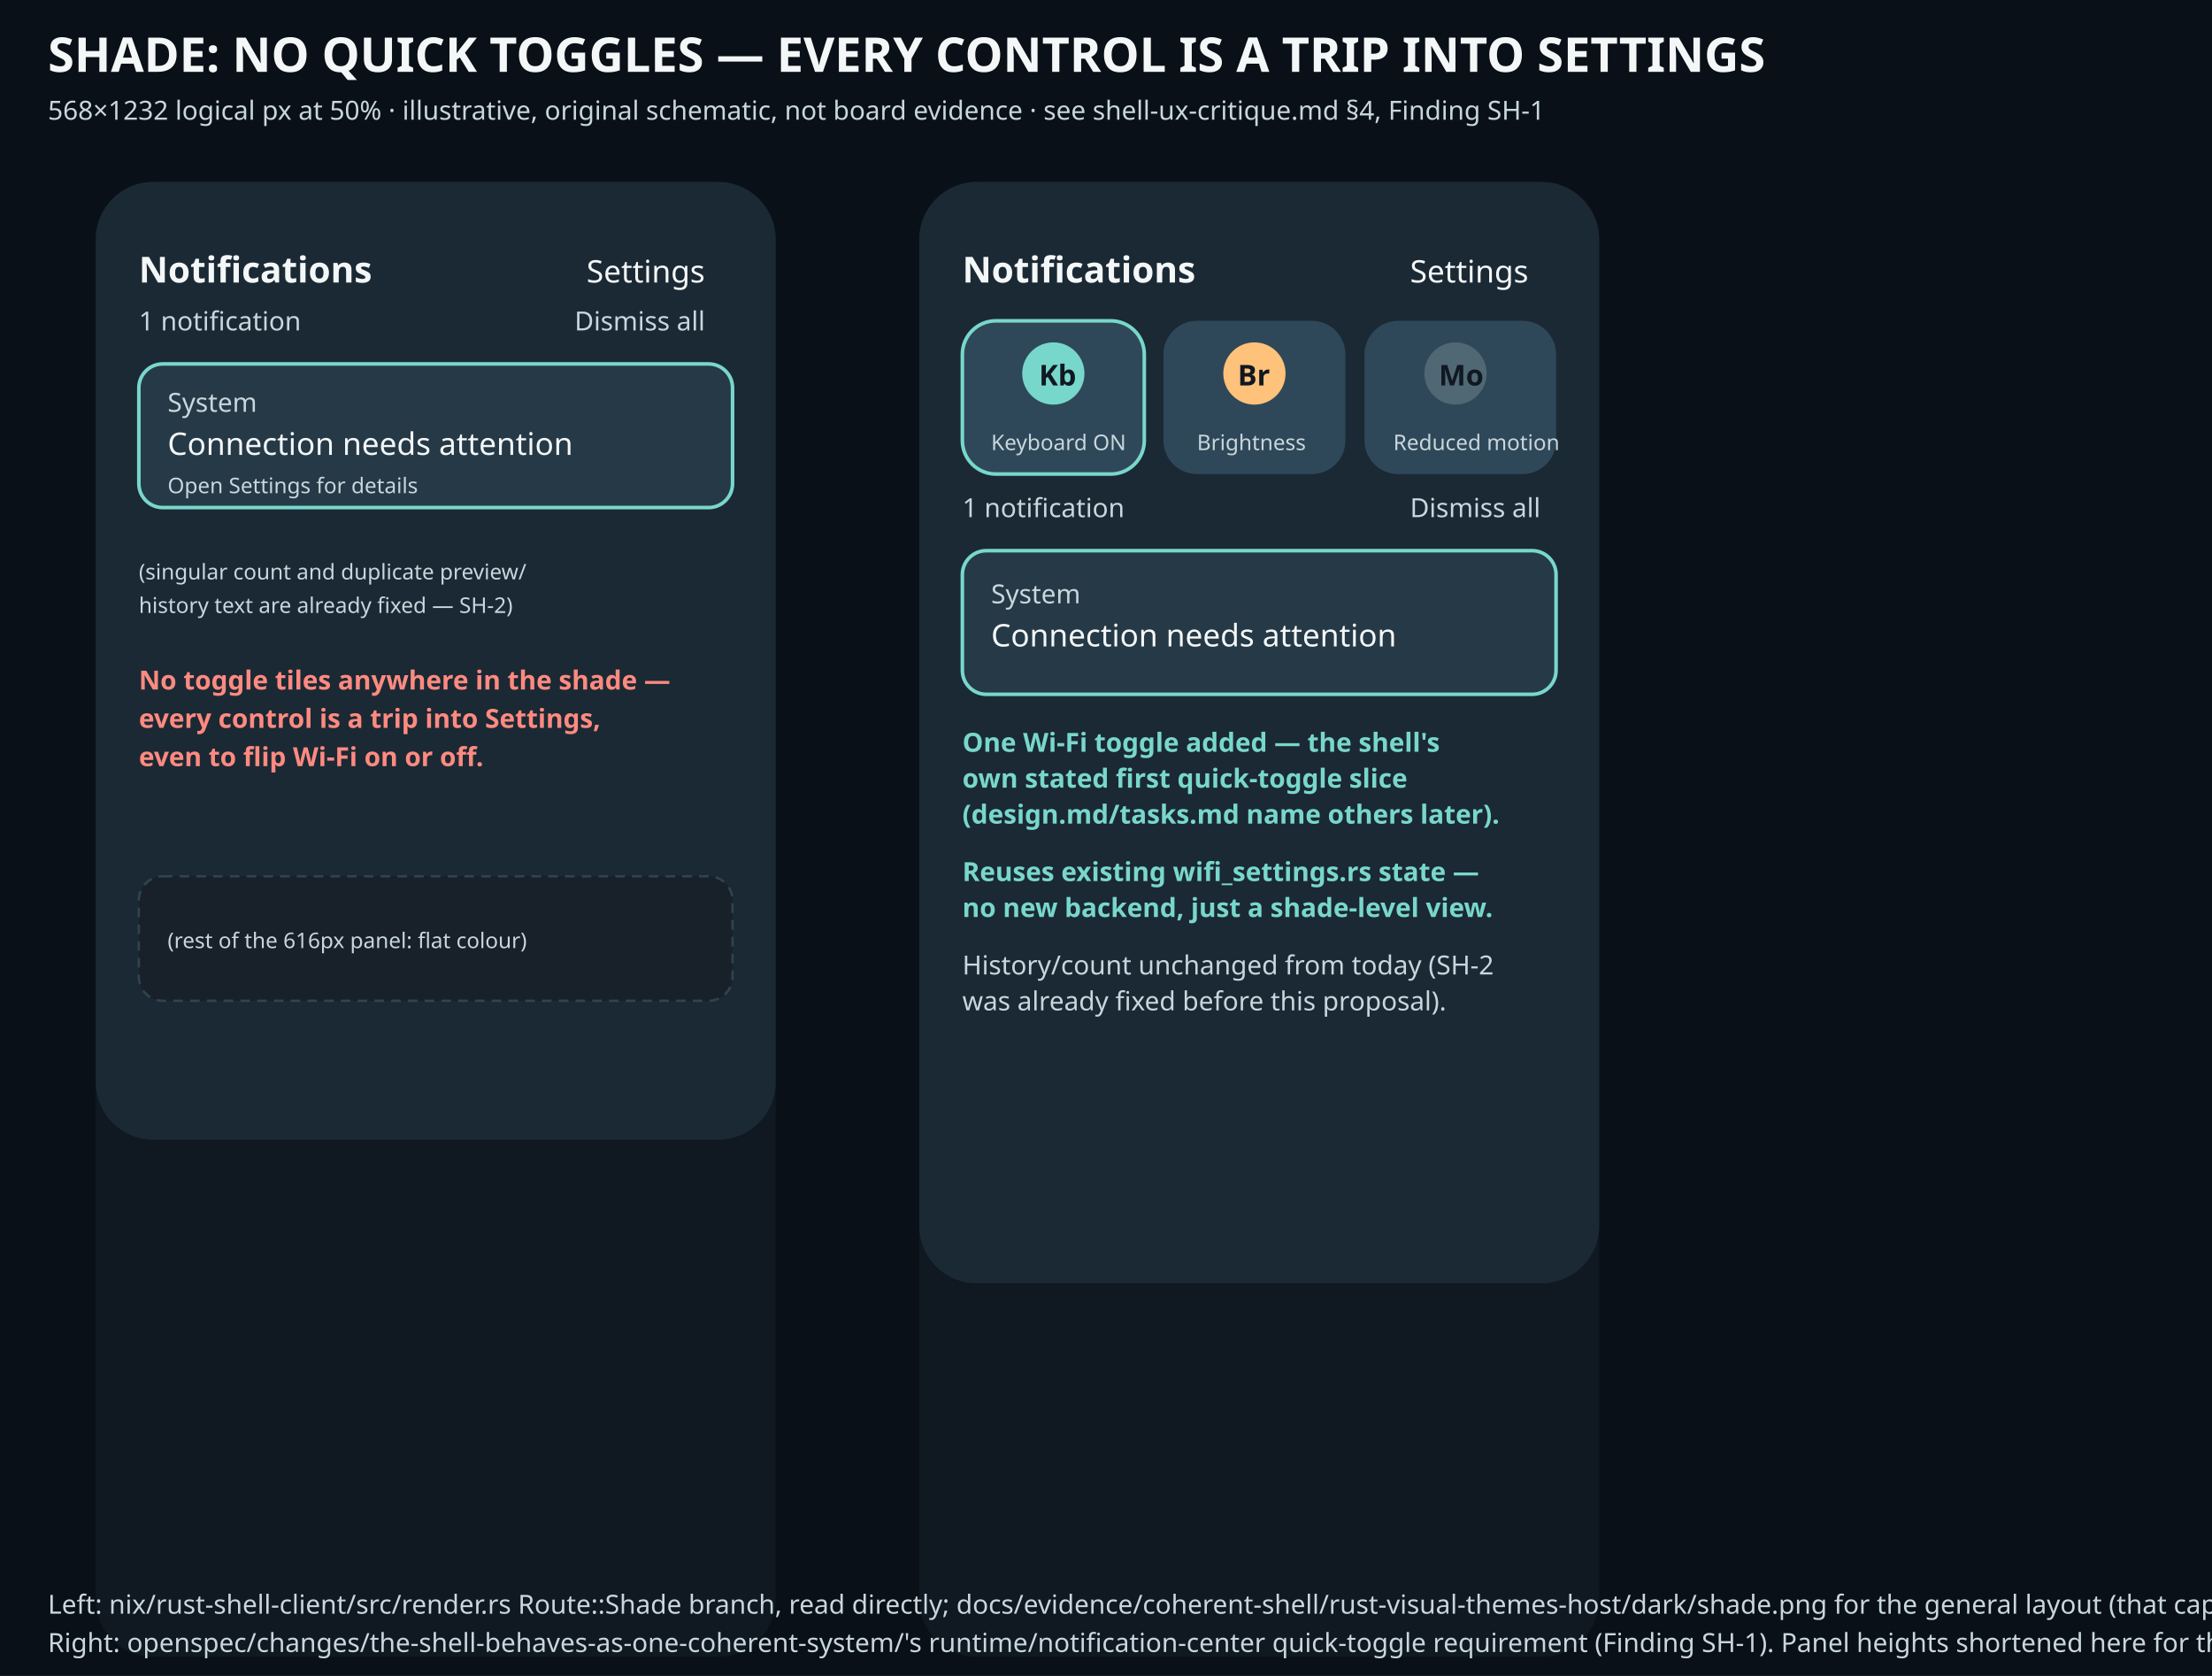
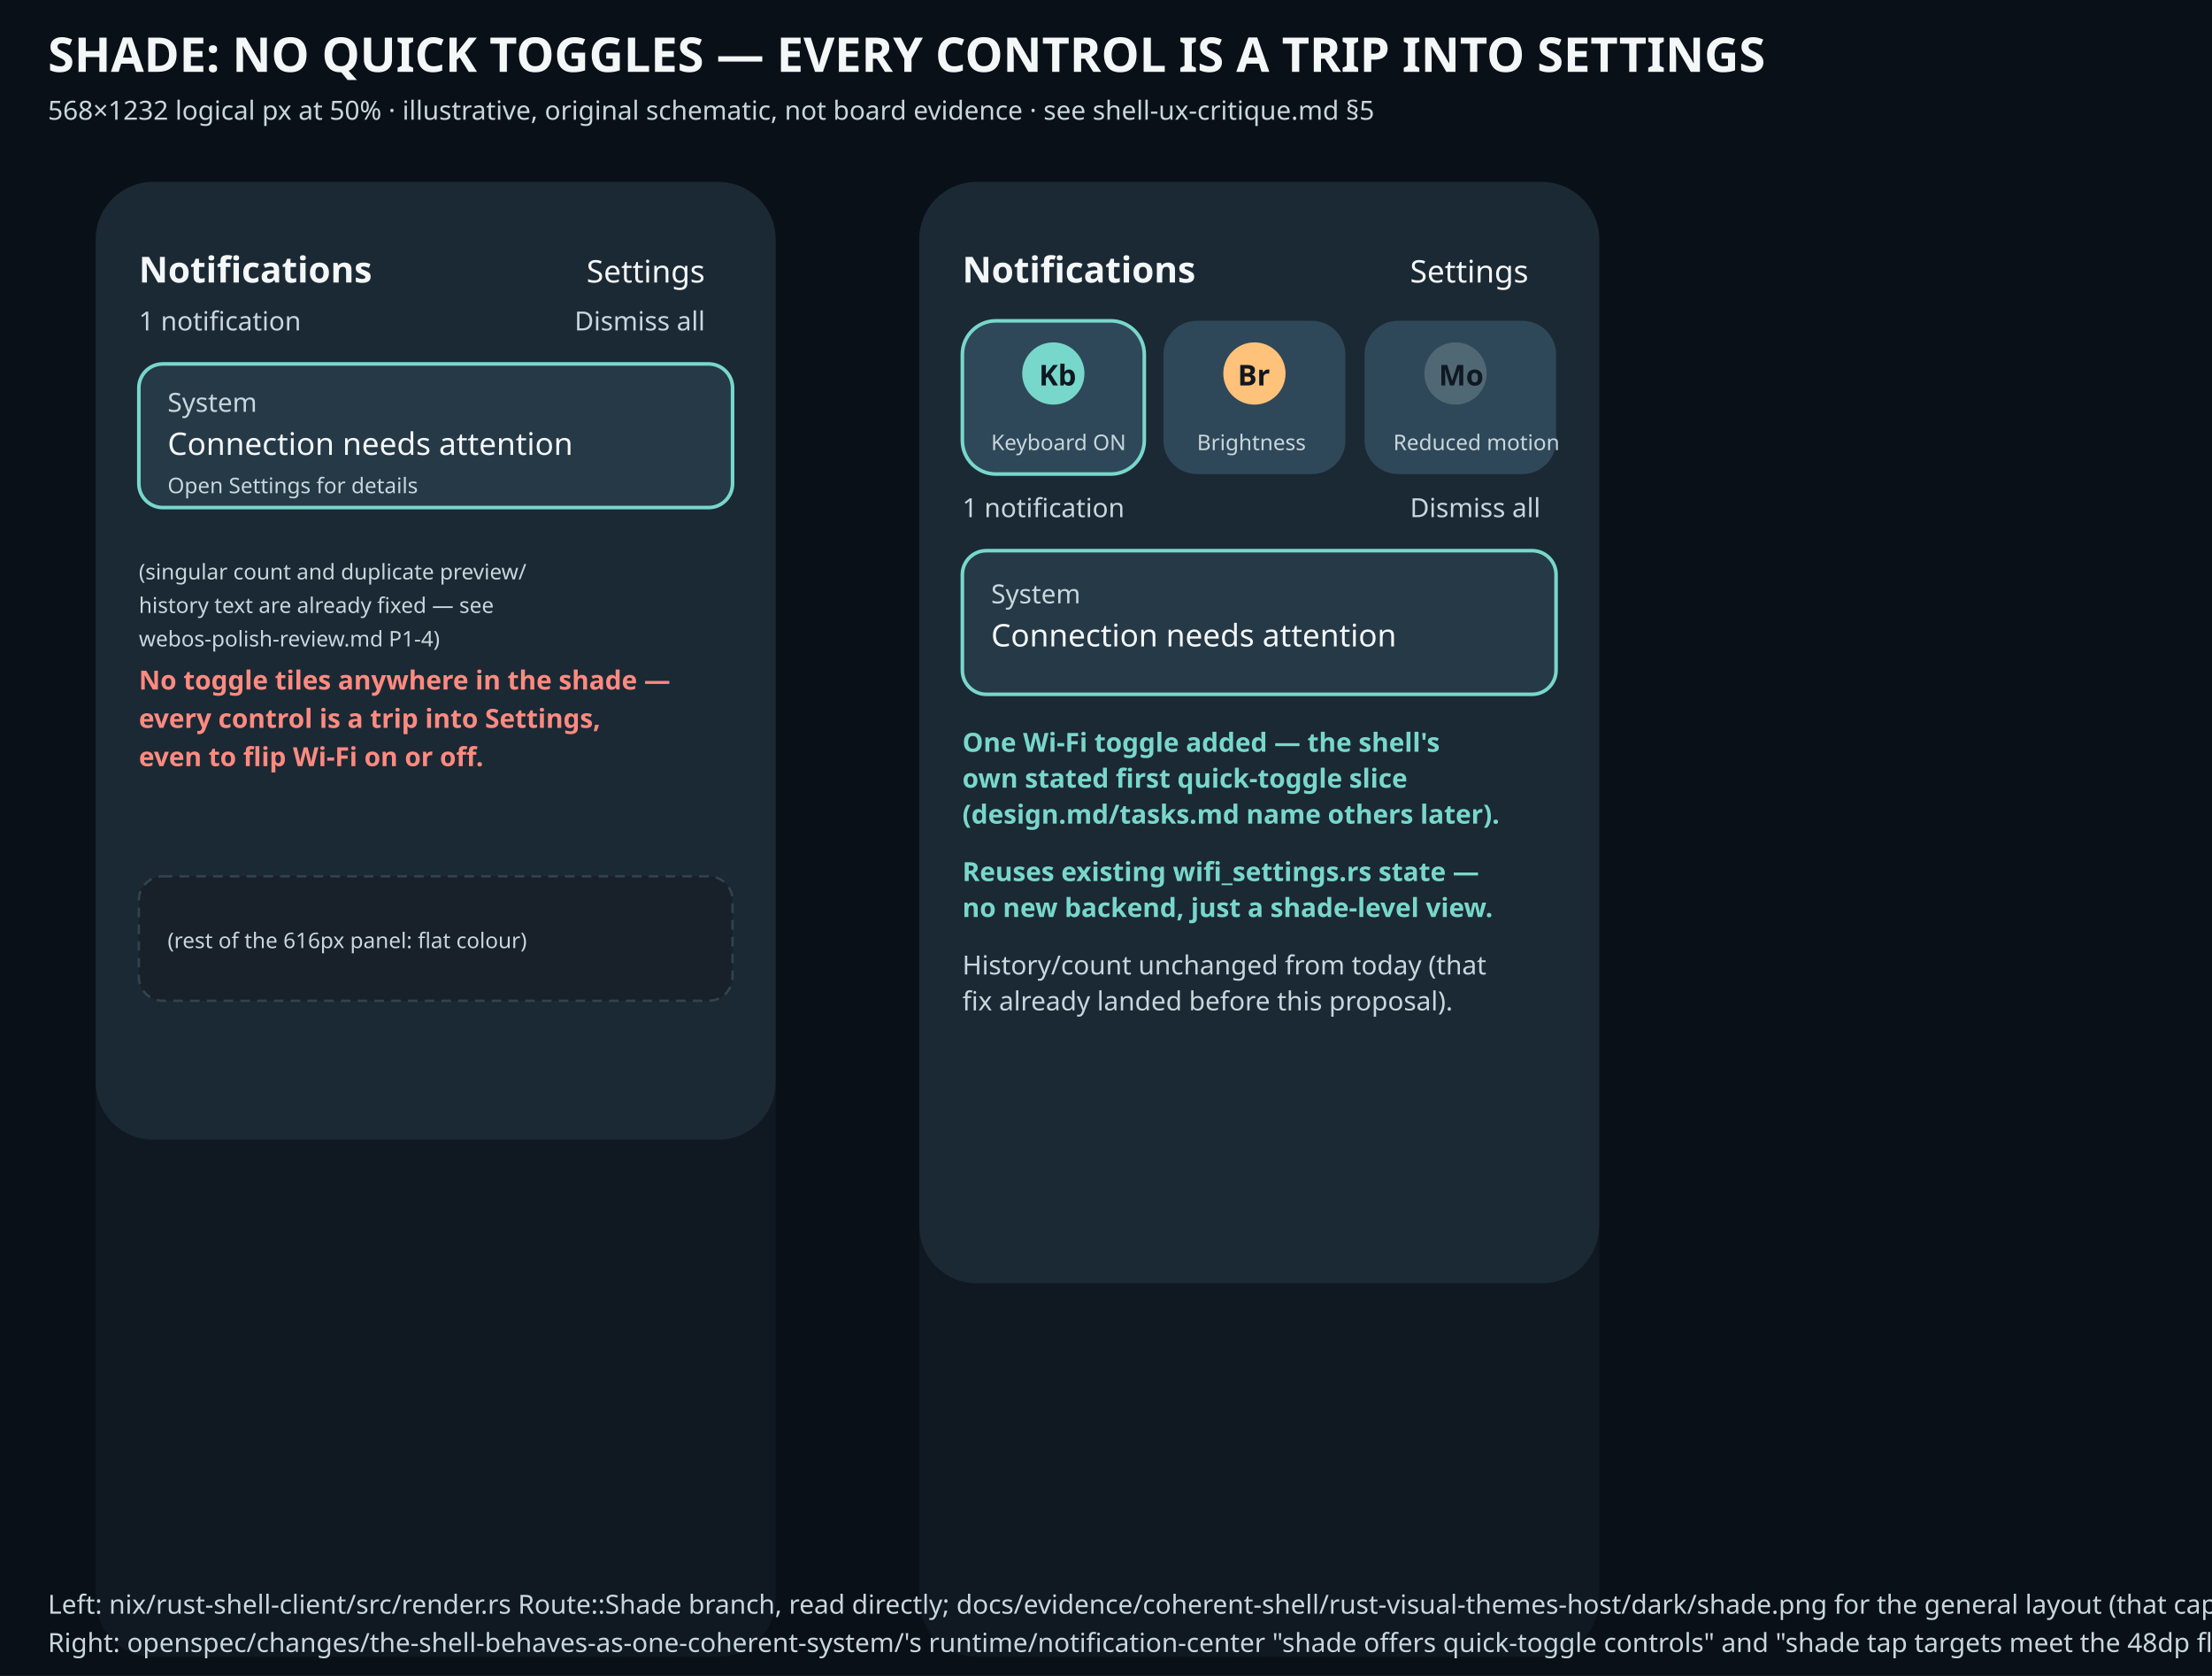
- <svg xmlns="http://www.w3.org/2000/svg" width="924" height="700" viewBox="0 0 924 700" role="img" aria-label="Today's shade with duplicate preview and no toggles, next to a shade with quick toggles and deduplicated history">
+ <svg xmlns="http://www.w3.org/2000/svg" width="924" height="700" viewBox="0 0 924 700" role="img" aria-label="Today's shade with no quick toggles, next to a shade with a Wi-Fi quick toggle added">
  <defs>
    <style>
.bg{fill:#0a1017}.phone{fill:#101822}.surface{fill:#1b2934}.card{fill:#263946}.tile{fill:#2f4859}
.text{fill:#f4f7f8}.muted{fill:#c8d7dd}.teal{fill:#78d7cb}.amber{fill:#ffc27a}
.title{font:700 20px sans-serif;fill:#f4f7f8}.head{font:700 15px sans-serif;fill:#f4f7f8}
.body{font:13px sans-serif;fill:#f4f7f8}.hint{font:11px sans-serif;fill:#c8d7dd}.tiny{font:9px sans-serif;fill:#c8d7dd}
.badtag{font:700 11px sans-serif;fill:#ff8a80}.goodtag{font:700 11px sans-serif;fill:#78d7cb}
.icon{font:700 12px sans-serif;fill:#101822}
</style>
    <g id="frame">
      <rect width="284" height="616" rx="24" class="phone" />
      <rect x="125" y="10" width="34" height="4" rx="2" class="muted" />
    </g>
  </defs>
  <rect width="924" height="700" class="bg" />
  <text x="20" y="30" class="title">SHADE: NO QUICK TOGGLES — EVERY CONTROL IS A TRIP INTO SETTINGS</text>
-   <text x="20" y="50" class="hint">568×1232 logical px at 50% · illustrative, original schematic, not board evidence · see shell-ux-critique.md §4, Finding SH-1</text>
+   <text x="20" y="50" class="hint">568×1232 logical px at 50% · illustrative, original schematic, not board evidence · see shell-ux-critique.md §5</text>
  <g transform="translate(40 76)">
    <use href="#frame" />
    <rect x="0" y="0" width="284" height="400" rx="24" class="surface" />
    <text x="18" y="42" class="head">Notifications</text>
    <text x="205" y="42" class="body" fill="#78d7cb">Settings</text>
    <text x="18" y="62" class="hint">1 notification</text>
    <text x="200" y="62" class="hint">Dismiss all</text>
    <rect x="18" y="76" width="248" height="60" rx="10" class="card" stroke="#78d7cb" stroke-width="1.5" />
    <text x="30" y="96" class="hint" fill="#78d7cb">System</text>
    <text x="30" y="114" class="body">Connection needs attention</text>
    <text x="30" y="130" class="tiny">Open Settings for details</text>
    <text x="18" y="166" class="tiny" fill="#7a8a92">(singular count and duplicate preview/</text>
-     <text x="18" y="180" class="tiny" fill="#7a8a92">history text are already fixed — SH-2)</text>
+     <text x="18" y="180" class="tiny" fill="#7a8a92">history text are already fixed — see</text>
+     <text x="18" y="194" class="tiny" fill="#7a8a92">webos-polish-review.md P1-4)</text>
    <text x="18" y="212" class="badtag">No toggle tiles anywhere in the shade —</text>
    <text x="18" y="228" class="badtag">every control is a trip into Settings,</text>
    <text x="18" y="244" class="badtag">even to flip Wi-Fi on or off.</text>
    <rect x="18" y="290" width="248" height="52" rx="10" fill="#182029" stroke="#31434e" stroke-dasharray="4 3" />
    <text x="30" y="320" class="tiny" fill="#7a8a92">(rest of the 616px panel: flat colour)</text>
  </g>
  <g transform="translate(384 76)">
    <use href="#frame" />
    <rect x="0" y="0" width="284" height="460" rx="24" class="surface" />
    <text x="18" y="42" class="head">Notifications</text>
    <text x="205" y="42" class="body" fill="#78d7cb">Settings</text>
    <rect x="18" y="58" width="76" height="64" rx="14" class="tile" stroke="#78d7cb" stroke-width="1.5" />
    <circle cx="56" cy="80" r="13" class="teal" />
    <text x="50" y="85" class="icon">Kb</text>
    <text x="30" y="112" class="tiny">Keyboard ON</text>
    <rect x="102" y="58" width="76" height="64" rx="14" class="tile" />
    <circle cx="140" cy="80" r="13" class="amber" />
    <text x="133" y="85" class="icon">Br</text>
    <text x="116" y="112" class="tiny">Brightness</text>
    <rect x="186" y="58" width="80" height="64" rx="14" class="tile" />
    <circle cx="224" cy="80" r="13" fill="#506873" />
    <text x="217" y="85" class="icon">Mo</text>
    <text x="198" y="112" class="tiny">Reduced motion</text>
    <text x="18" y="140" class="hint">1 notification</text>
    <text x="205" y="140" class="hint">Dismiss all</text>
    <rect x="18" y="154" width="248" height="60" rx="10" class="card" stroke="#78d7cb" stroke-width="1.5" />
    <text x="30" y="176" class="hint" fill="#78d7cb">System</text>
    <text x="30" y="194" class="body">Connection needs attention</text>
    <text x="18" y="238" class="goodtag">One Wi-Fi toggle added — the shell's</text>
    <text x="18" y="253" class="goodtag">own stated first quick-toggle slice</text>
    <text x="18" y="268" class="goodtag">(design.md/tasks.md name others later).</text>
    <text x="18" y="292" class="goodtag">Reuses existing wifi_settings.rs state —</text>
    <text x="18" y="307" class="goodtag">no new backend, just a shade-level view.</text>
-     <text x="18" y="331" class="hint">History/count unchanged from today (SH-2</text>
-     <text x="18" y="346" class="hint">was already fixed before this proposal).</text>
+     <text x="18" y="331" class="hint">History/count unchanged from today (that</text>
+     <text x="18" y="346" class="hint">fix already landed before this proposal).</text>
  </g>
-   <text x="20" y="674" class="hint">Left: nix/rust-shell-client/src/render.rs Route::Shade branch, read directly; docs/evidence/coherent-shell/rust-visual-themes-host/dark/shade.png for the general layout (that capture predates the SH-2 fix and is not used for the count/duplicate text here).</text>
-   <text x="20" y="690" class="hint">Right: openspec/changes/the-shell-behaves-as-one-coherent-system/'s runtime/notification-center quick-toggle requirement (Finding SH-1). Panel heights shortened here for the mockup; webos-polish-review.md P0-2 covers content-sizing the real panel and is unrelated to this proposal.</text>
+   <text x="20" y="674" class="hint">Left: nix/rust-shell-client/src/render.rs Route::Shade branch, read directly; docs/evidence/coherent-shell/rust-visual-themes-host/dark/shade.png for the general layout (that capture predates the singular/duplicate-preview fix and is not used for the count/duplicate text here).</text>
+   <text x="20" y="690" class="hint">Right: openspec/changes/the-shell-behaves-as-one-coherent-system/'s runtime/notification-center "shade offers quick-toggle controls" and "shade tap targets meet the 48dp floor" requirements (task group B). Panel heights shortened here for the mockup; webos-polish-review.md P0-2 covers content-sizing the real panel and is unrelated to this proposal.</text>
</svg>
